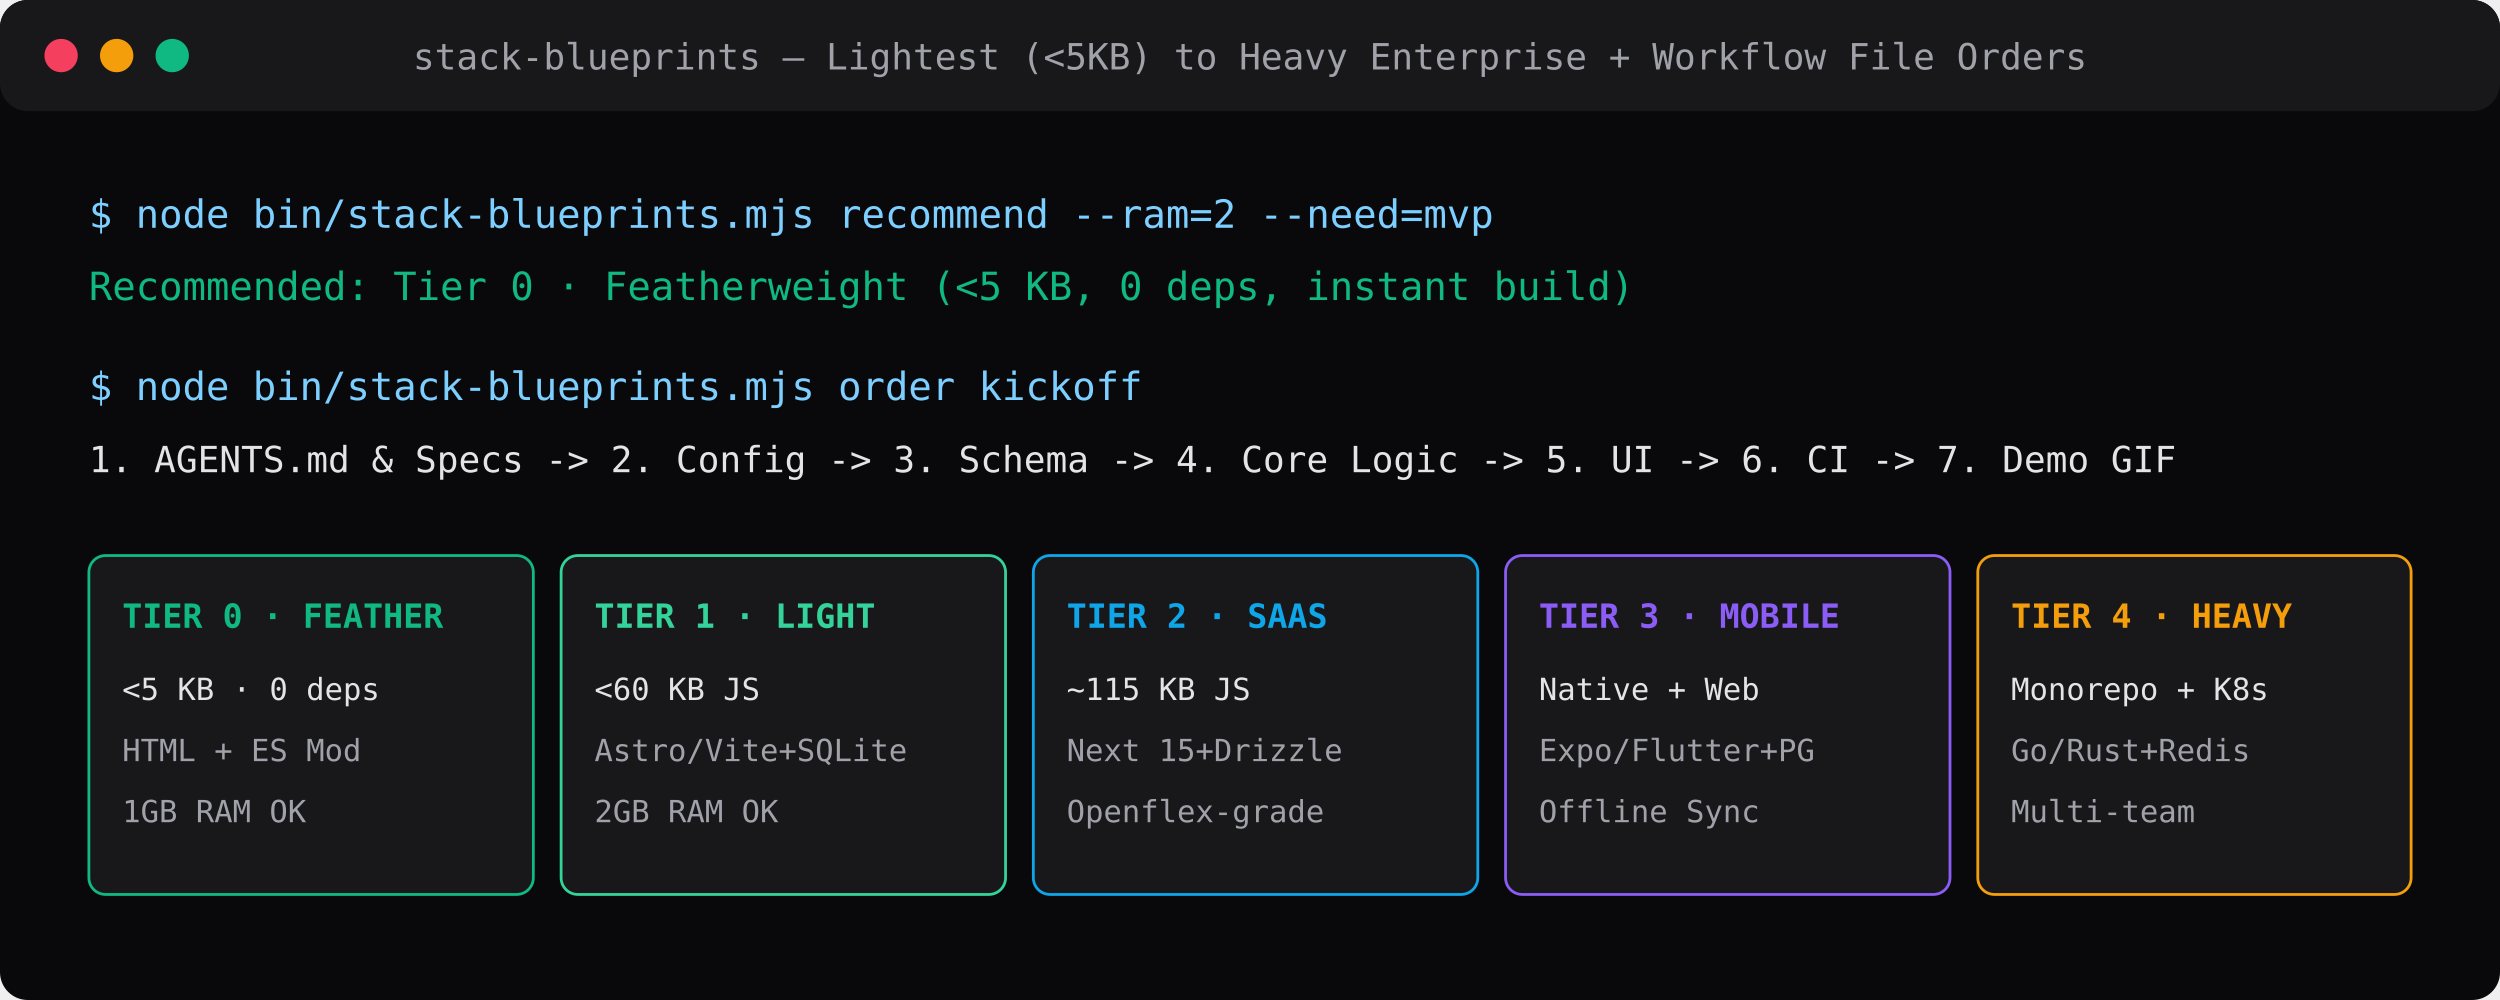
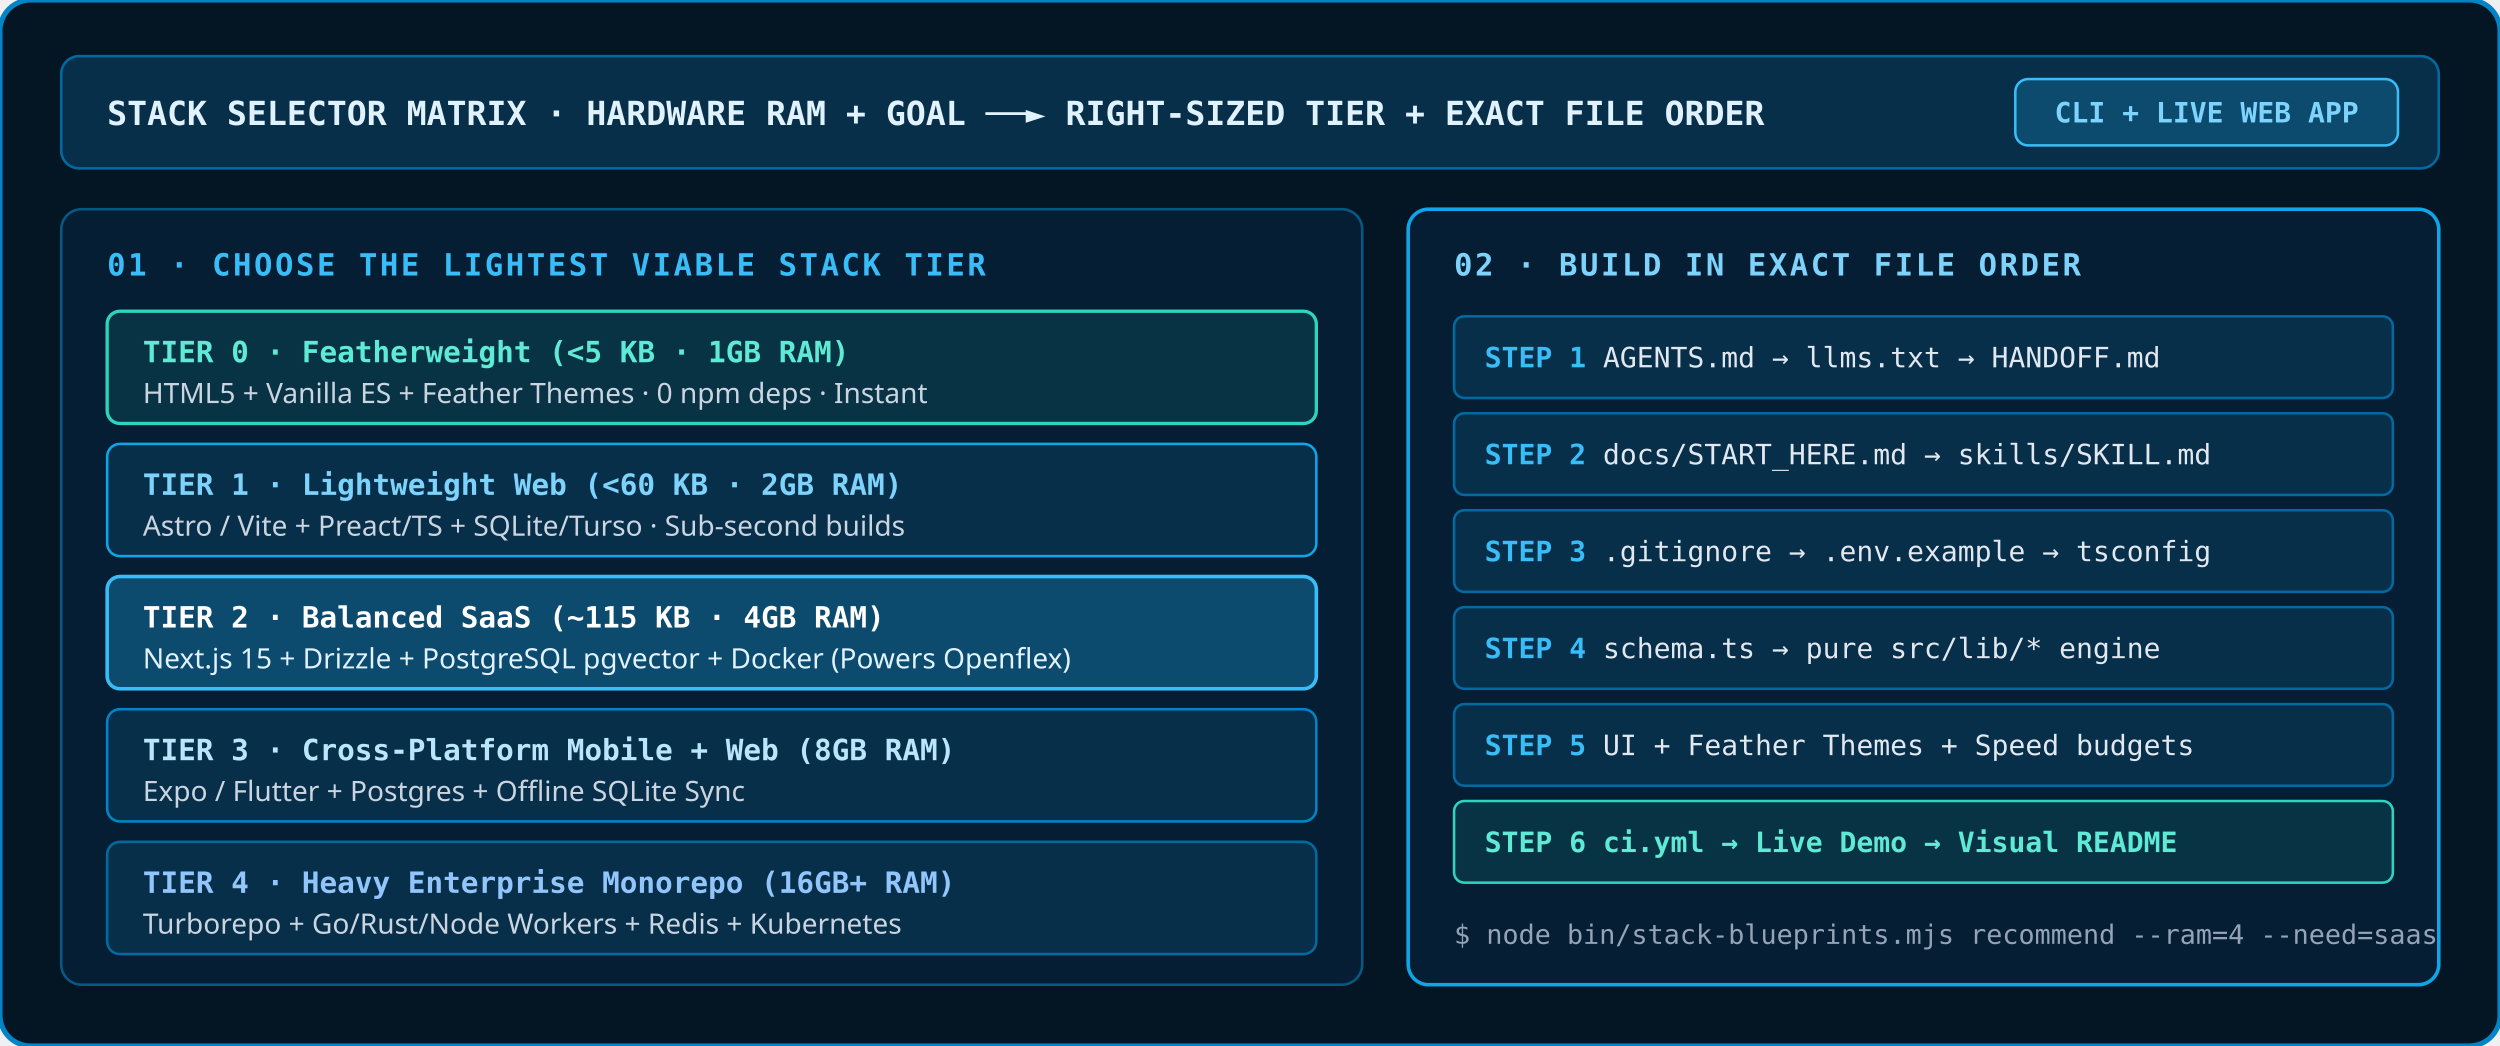
- <svg xmlns="http://www.w3.org/2000/svg" width="900" height="360">
-   <rect width="900" height="360" rx="10" fill="#09090b" />
-   <rect width="900" height="40" rx="10" fill="#18181b" />
-   <circle cx="22" cy="20" r="6" fill="#f43f5e" />
-   <circle cx="42" cy="20" r="6" fill="#f59e0b" />
-   <circle cx="62" cy="20" r="6" fill="#10b981" />
-   <text x="450" y="25" text-anchor="middle" fill="#a1a1aa" font-family="Menlo, monospace" font-size="13">stack-blueprints — Lightest (&lt;5KB) to Heavy Enterprise + Workflow File Orders</text>
-   <text x="32" y="82" fill="#7dcfff" font-family="Menlo, monospace" font-size="14">$ node bin/stack-blueprints.mjs recommend --ram=2 --need=mvp</text>
-   <text x="32" y="108" fill="#10b981" font-family="Menlo, monospace" font-size="14">Recommended: Tier 0 · Featherweight (&lt;5 KB, 0 deps, instant build)</text>
-   <text x="32" y="144" fill="#7dcfff" font-family="Menlo, monospace" font-size="14">$ node bin/stack-blueprints.mjs order kickoff</text>
-   <text x="32" y="170" fill="#e4e4e7" font-family="Menlo, monospace" font-size="13">1. AGENTS.md &amp; Specs -&gt; 2. Config -&gt; 3. Schema -&gt; 4. Core Logic -&gt; 5. UI -&gt; 6. CI -&gt; 7. Demo GIF</text>
-   <rect x="32" y="200" width="160" height="122" rx="6" fill="#18181b" stroke="#10b981" />
-   <text x="44" y="226" fill="#10b981" font-family="Menlo, monospace" font-weight="700" font-size="12">TIER 0 · FEATHER</text>
-   <text x="44" y="252" fill="#e4e4e7" font-family="Menlo, monospace" font-size="11">&lt;5 KB · 0 deps</text>
-   <text x="44" y="274" fill="#a1a1aa" font-family="Menlo, monospace" font-size="11">HTML + ES Mod</text>
-   <text x="44" y="296" fill="#a1a1aa" font-family="Menlo, monospace" font-size="11">1GB RAM OK</text>
-   <rect x="202" y="200" width="160" height="122" rx="6" fill="#18181b" stroke="#34d399" />
-   <text x="214" y="226" fill="#34d399" font-family="Menlo, monospace" font-weight="700" font-size="12">TIER 1 · LIGHT</text>
-   <text x="214" y="252" fill="#e4e4e7" font-family="Menlo, monospace" font-size="11">&lt;60 KB JS</text>
-   <text x="214" y="274" fill="#a1a1aa" font-family="Menlo, monospace" font-size="11">Astro/Vite+SQLite</text>
-   <text x="214" y="296" fill="#a1a1aa" font-family="Menlo, monospace" font-size="11">2GB RAM OK</text>
-   <rect x="372" y="200" width="160" height="122" rx="6" fill="#18181b" stroke="#0ea5e9" />
-   <text x="384" y="226" fill="#0ea5e9" font-family="Menlo, monospace" font-weight="700" font-size="12">TIER 2 · SAAS</text>
-   <text x="384" y="252" fill="#e4e4e7" font-family="Menlo, monospace" font-size="11">~115 KB JS</text>
-   <text x="384" y="274" fill="#a1a1aa" font-family="Menlo, monospace" font-size="11">Next 15+Drizzle</text>
-   <text x="384" y="296" fill="#a1a1aa" font-family="Menlo, monospace" font-size="11">Openflex-grade</text>
-   <rect x="542" y="200" width="160" height="122" rx="6" fill="#18181b" stroke="#8b5cf6" />
-   <text x="554" y="226" fill="#8b5cf6" font-family="Menlo, monospace" font-weight="700" font-size="12">TIER 3 · MOBILE</text>
-   <text x="554" y="252" fill="#e4e4e7" font-family="Menlo, monospace" font-size="11">Native + Web</text>
-   <text x="554" y="274" fill="#a1a1aa" font-family="Menlo, monospace" font-size="11">Expo/Flutter+PG</text>
-   <text x="554" y="296" fill="#a1a1aa" font-family="Menlo, monospace" font-size="11">Offline Sync</text>
-   <rect x="712" y="200" width="156" height="122" rx="6" fill="#18181b" stroke="#f59e0b" />
-   <text x="724" y="226" fill="#f59e0b" font-family="Menlo, monospace" font-weight="700" font-size="12">TIER 4 · HEAVY</text>
-   <text x="724" y="252" fill="#e4e4e7" font-family="Menlo, monospace" font-size="11">Monorepo + K8s</text>
-   <text x="724" y="274" fill="#a1a1aa" font-family="Menlo, monospace" font-size="11">Go/Rust+Redis</text>
-   <text x="724" y="296" fill="#a1a1aa" font-family="Menlo, monospace" font-size="11">Multi-team</text>
+ <svg xmlns="http://www.w3.org/2000/svg" viewBox="0 0 980 410" width="100%" height="100%">
+   <rect width="980" height="410" rx="12" fill="#041524" stroke="#0284c7" stroke-width="2" />
+   <rect x="24" y="22" width="932" height="44" rx="7" fill="#082f49" stroke="#0369a1" />
+   <text x="42" y="49" fill="#e0f2fe" font-family="ui-monospace, SFMono-Regular, Menlo, monospace" font-size="13" font-weight="700">STACK SELECTOR MATRIX  ·  HARDWARE RAM + GOAL  ──►  RIGHT-SIZED TIER + EXACT FILE ORDER</text>
+   <rect x="790" y="31" width="150" height="26" rx="5" fill="#0c4a6e" stroke="#38bdf8" />
+   <text x="865" y="48" fill="#7dd3fc" font-family="ui-monospace, monospace" font-size="11" font-weight="700" text-anchor="middle">CLI + LIVE WEB APP</text>
+   <rect x="24" y="82" width="510" height="304" rx="8" fill="#061e33" stroke="#075985" />
+   <text x="42" y="108" fill="#38bdf8" font-family="ui-monospace, monospace" font-size="12" font-weight="700" letter-spacing="1">01 · CHOOSE THE LIGHTEST VIABLE STACK TIER</text>
+   <g font-family="ui-monospace, monospace" font-size="11.5">
+     <rect x="42" y="122" width="474" height="44" rx="5" fill="#083344" stroke="#2dd4bf" stroke-width="1.3" />
+     <text x="56" y="142" fill="#5eead4" font-weight="800">TIER 0 · Featherweight (&lt;5 KB · 1GB RAM)</text>
+     <text x="56" y="158" fill="#cbd5e1" font-family="sans-serif" font-size="11">HTML5 + Vanilla ES + Feather Themes · 0 npm deps · Instant</text>
+     <rect x="42" y="174" width="474" height="44" rx="5" fill="#082f49" stroke="#0ea5e9" />
+     <text x="56" y="194" fill="#7dd3fc" font-weight="700">TIER 1 · Lightweight Web (&lt;60 KB · 2GB RAM)</text>
+     <text x="56" y="210" fill="#cbd5e1" font-family="sans-serif" font-size="11">Astro / Vite + Preact/TS + SQLite/Turso · Sub-second builds</text>
+     <rect x="42" y="226" width="474" height="44" rx="5" fill="#0c4a6e" stroke="#38bdf8" stroke-width="1.4" />
+     <text x="56" y="246" fill="#ffffff" font-weight="800">TIER 2 · Balanced SaaS (~115 KB · 4GB RAM)</text>
+     <text x="56" y="262" fill="#e0f2fe" font-family="sans-serif" font-size="11">Next.js 15 + Drizzle + PostgreSQL pgvector + Docker (Powers Openflex)</text>
+     <rect x="42" y="278" width="474" height="44" rx="5" fill="#082f49" stroke="#0284c7" />
+     <text x="56" y="298" fill="#bae6fd" font-weight="700">TIER 3 · Cross-Platform Mobile + Web (8GB RAM)</text>
+     <text x="56" y="314" fill="#cbd5e1" font-family="sans-serif" font-size="11">Expo / Flutter + Postgres + Offline SQLite Sync</text>
+     <rect x="42" y="330" width="474" height="44" rx="5" fill="#082f49" stroke="#0369a1" />
+     <text x="56" y="350" fill="#93c5fd" font-weight="700">TIER 4 · Heavy Enterprise Monorepo (16GB+ RAM)</text>
+     <text x="56" y="366" fill="#cbd5e1" font-family="sans-serif" font-size="11">Turborepo + Go/Rust/Node Workers + Redis + Kubernetes</text>
+   </g>
+   <rect x="552" y="82" width="404" height="304" rx="8" fill="#061e33" stroke="#0ea5e9" stroke-width="1.4" />
+   <text x="570" y="108" fill="#7dd3fc" font-family="ui-monospace, monospace" font-size="12" font-weight="700" letter-spacing="1">02 · BUILD IN EXACT FILE ORDER</text>
+   <g font-family="ui-monospace, monospace" font-size="11" fill="#e2e8f0">
+     <rect x="570" y="124" width="368" height="32" rx="4" fill="#082f49" stroke="#0369a1" />
+     <text x="582" y="144">
+       <tspan fill="#38bdf8" font-weight="700">STEP 1</tspan>  AGENTS.md → llms.txt → HANDOFF.md</text>
+     <rect x="570" y="162" width="368" height="32" rx="4" fill="#082f49" stroke="#0369a1" />
+     <text x="582" y="182">
+       <tspan fill="#38bdf8" font-weight="700">STEP 2</tspan>  docs/START_HERE.md → skills/SKILL.md</text>
+     <rect x="570" y="200" width="368" height="32" rx="4" fill="#082f49" stroke="#0369a1" />
+     <text x="582" y="220">
+       <tspan fill="#38bdf8" font-weight="700">STEP 3</tspan>  .gitignore → .env.example → tsconfig</text>
+     <rect x="570" y="238" width="368" height="32" rx="4" fill="#082f49" stroke="#0369a1" />
+     <text x="582" y="258">
+       <tspan fill="#38bdf8" font-weight="700">STEP 4</tspan>  schema.ts → pure src/lib/* engine</text>
+     <rect x="570" y="276" width="368" height="32" rx="4" fill="#082f49" stroke="#0369a1" />
+     <text x="582" y="296">
+       <tspan fill="#38bdf8" font-weight="700">STEP 5</tspan>  UI + Feather Themes + Speed budgets</text>
+     <rect x="570" y="314" width="368" height="32" rx="4" fill="#083344" stroke="#2dd4bf" />
+     <text x="582" y="334" fill="#5eead4" font-weight="700">STEP 6  ci.yml → Live Demo → Visual README</text>
+   </g>
+   <text x="570" y="370" fill="#94a3b8" font-family="ui-monospace, monospace" font-size="10.5">$ node bin/stack-blueprints.mjs recommend --ram=4 --need=saas</text>
</svg>
